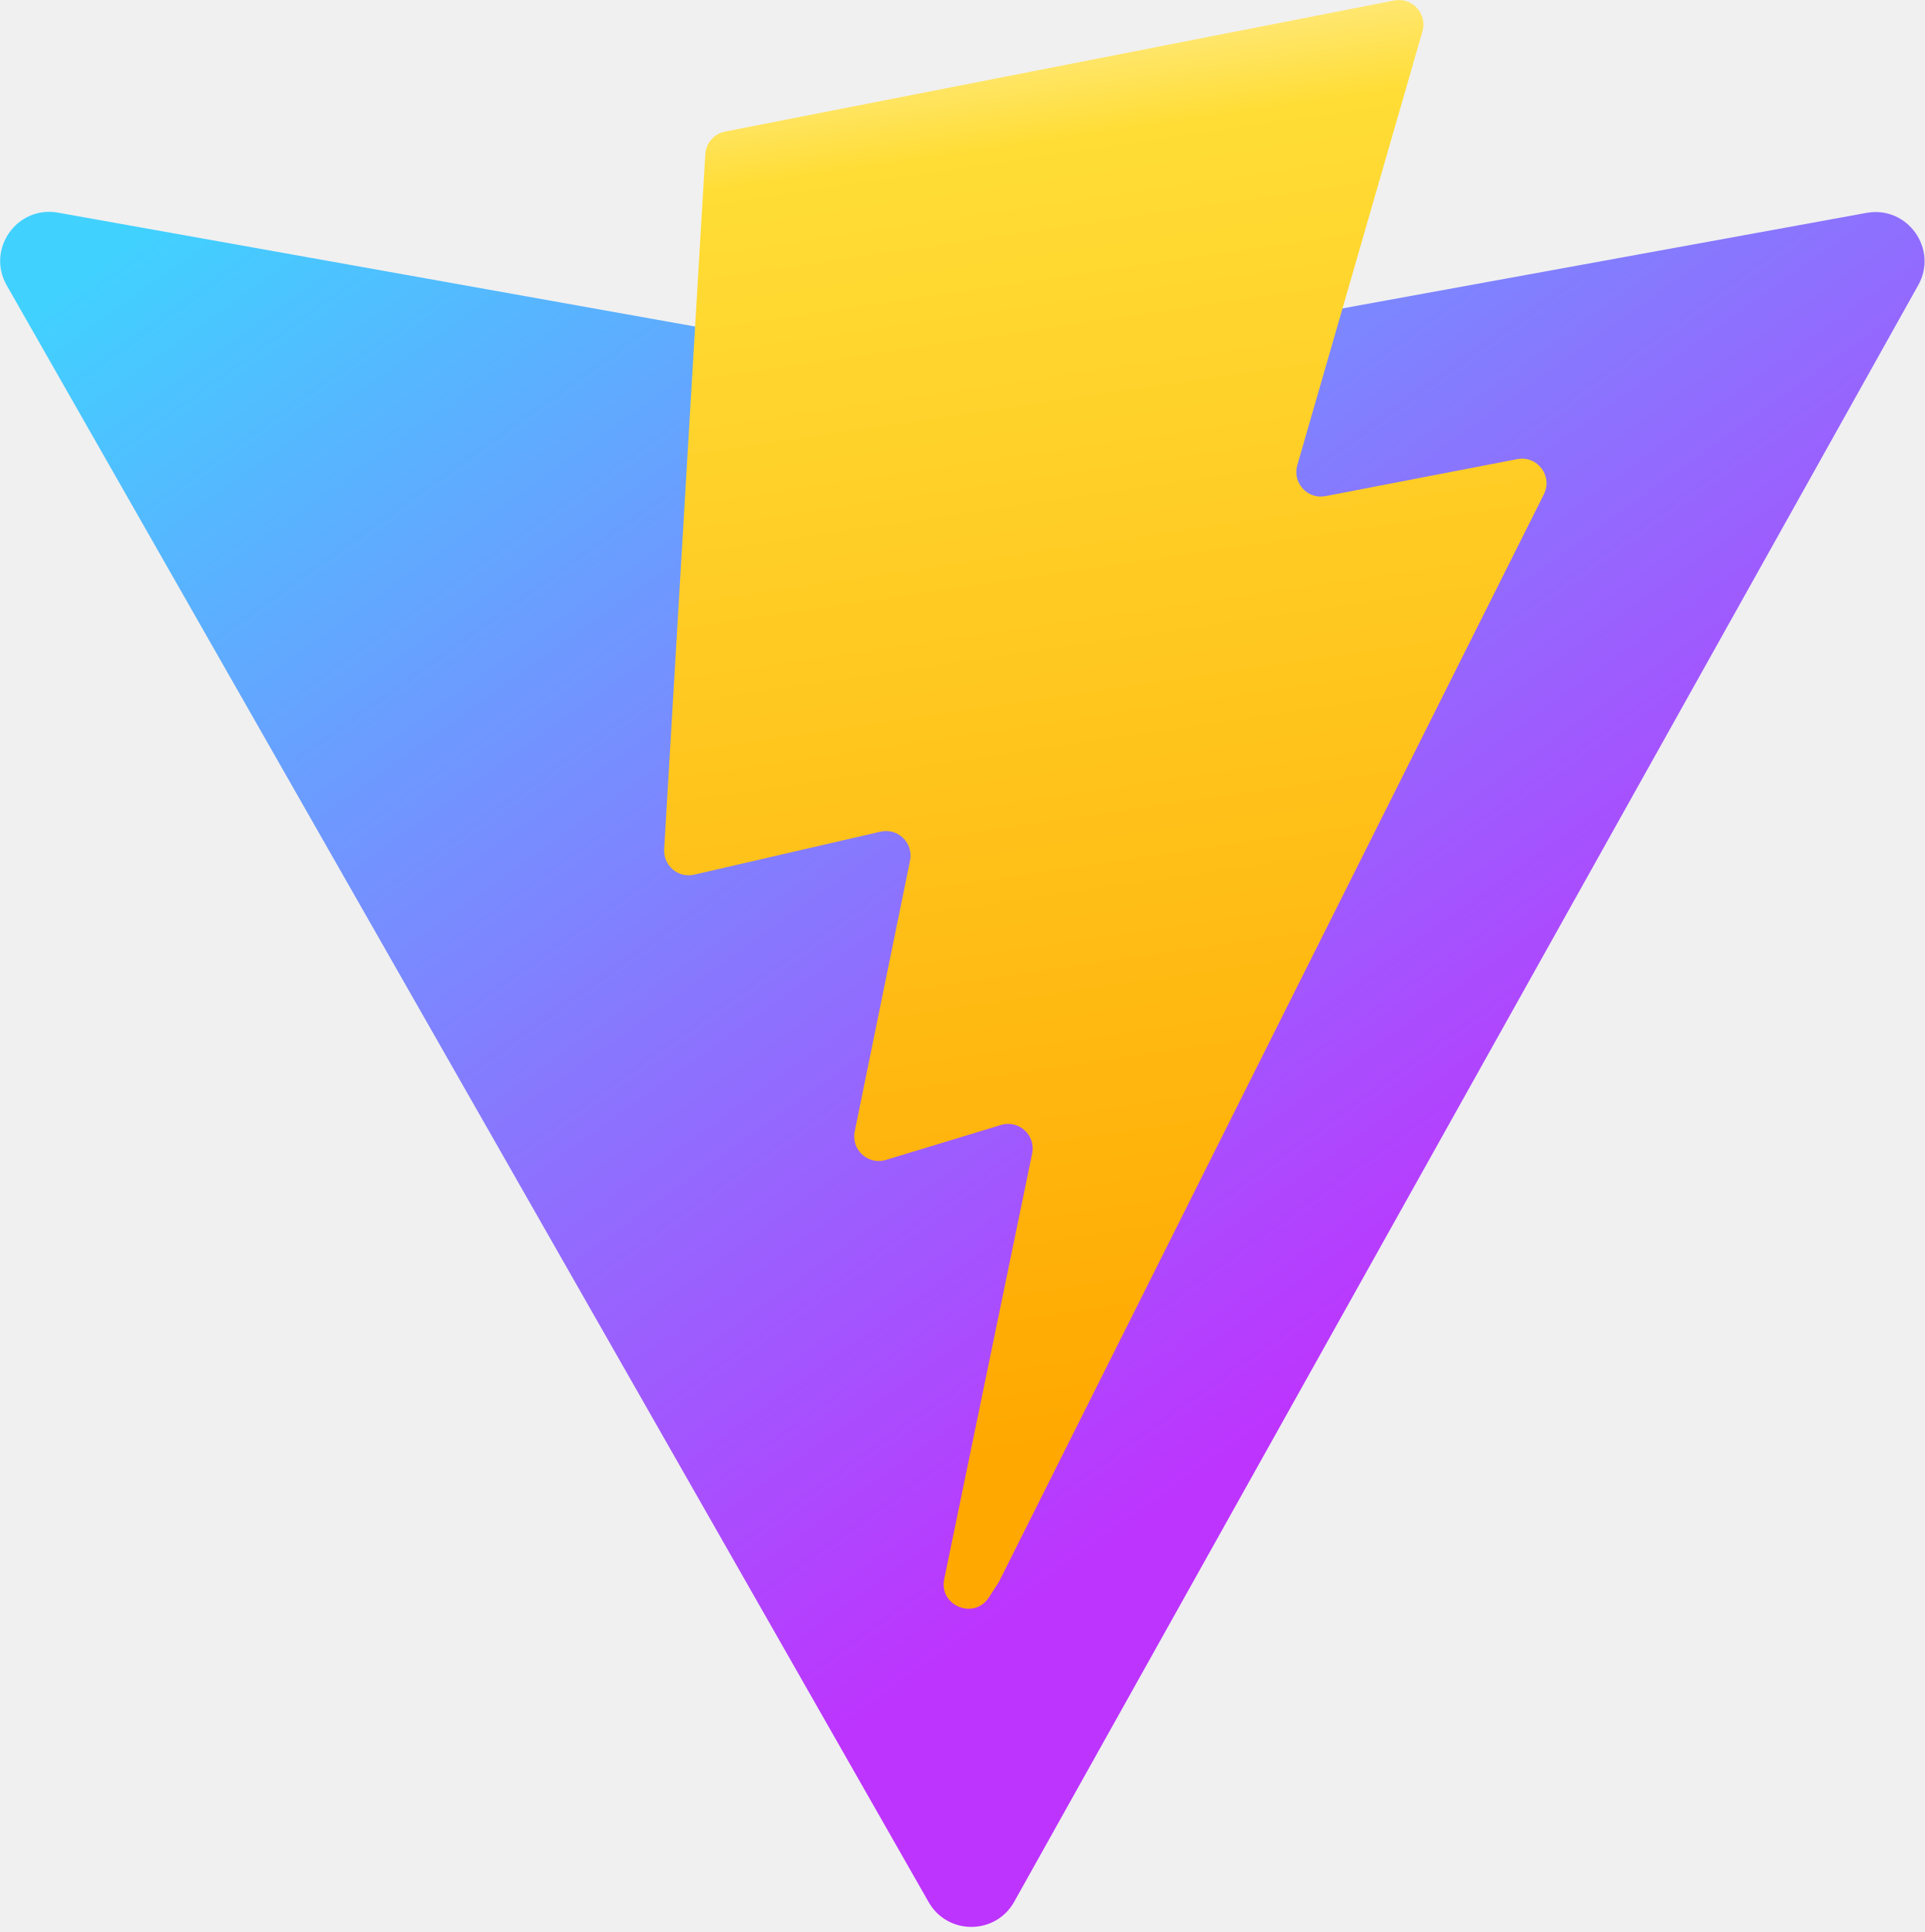
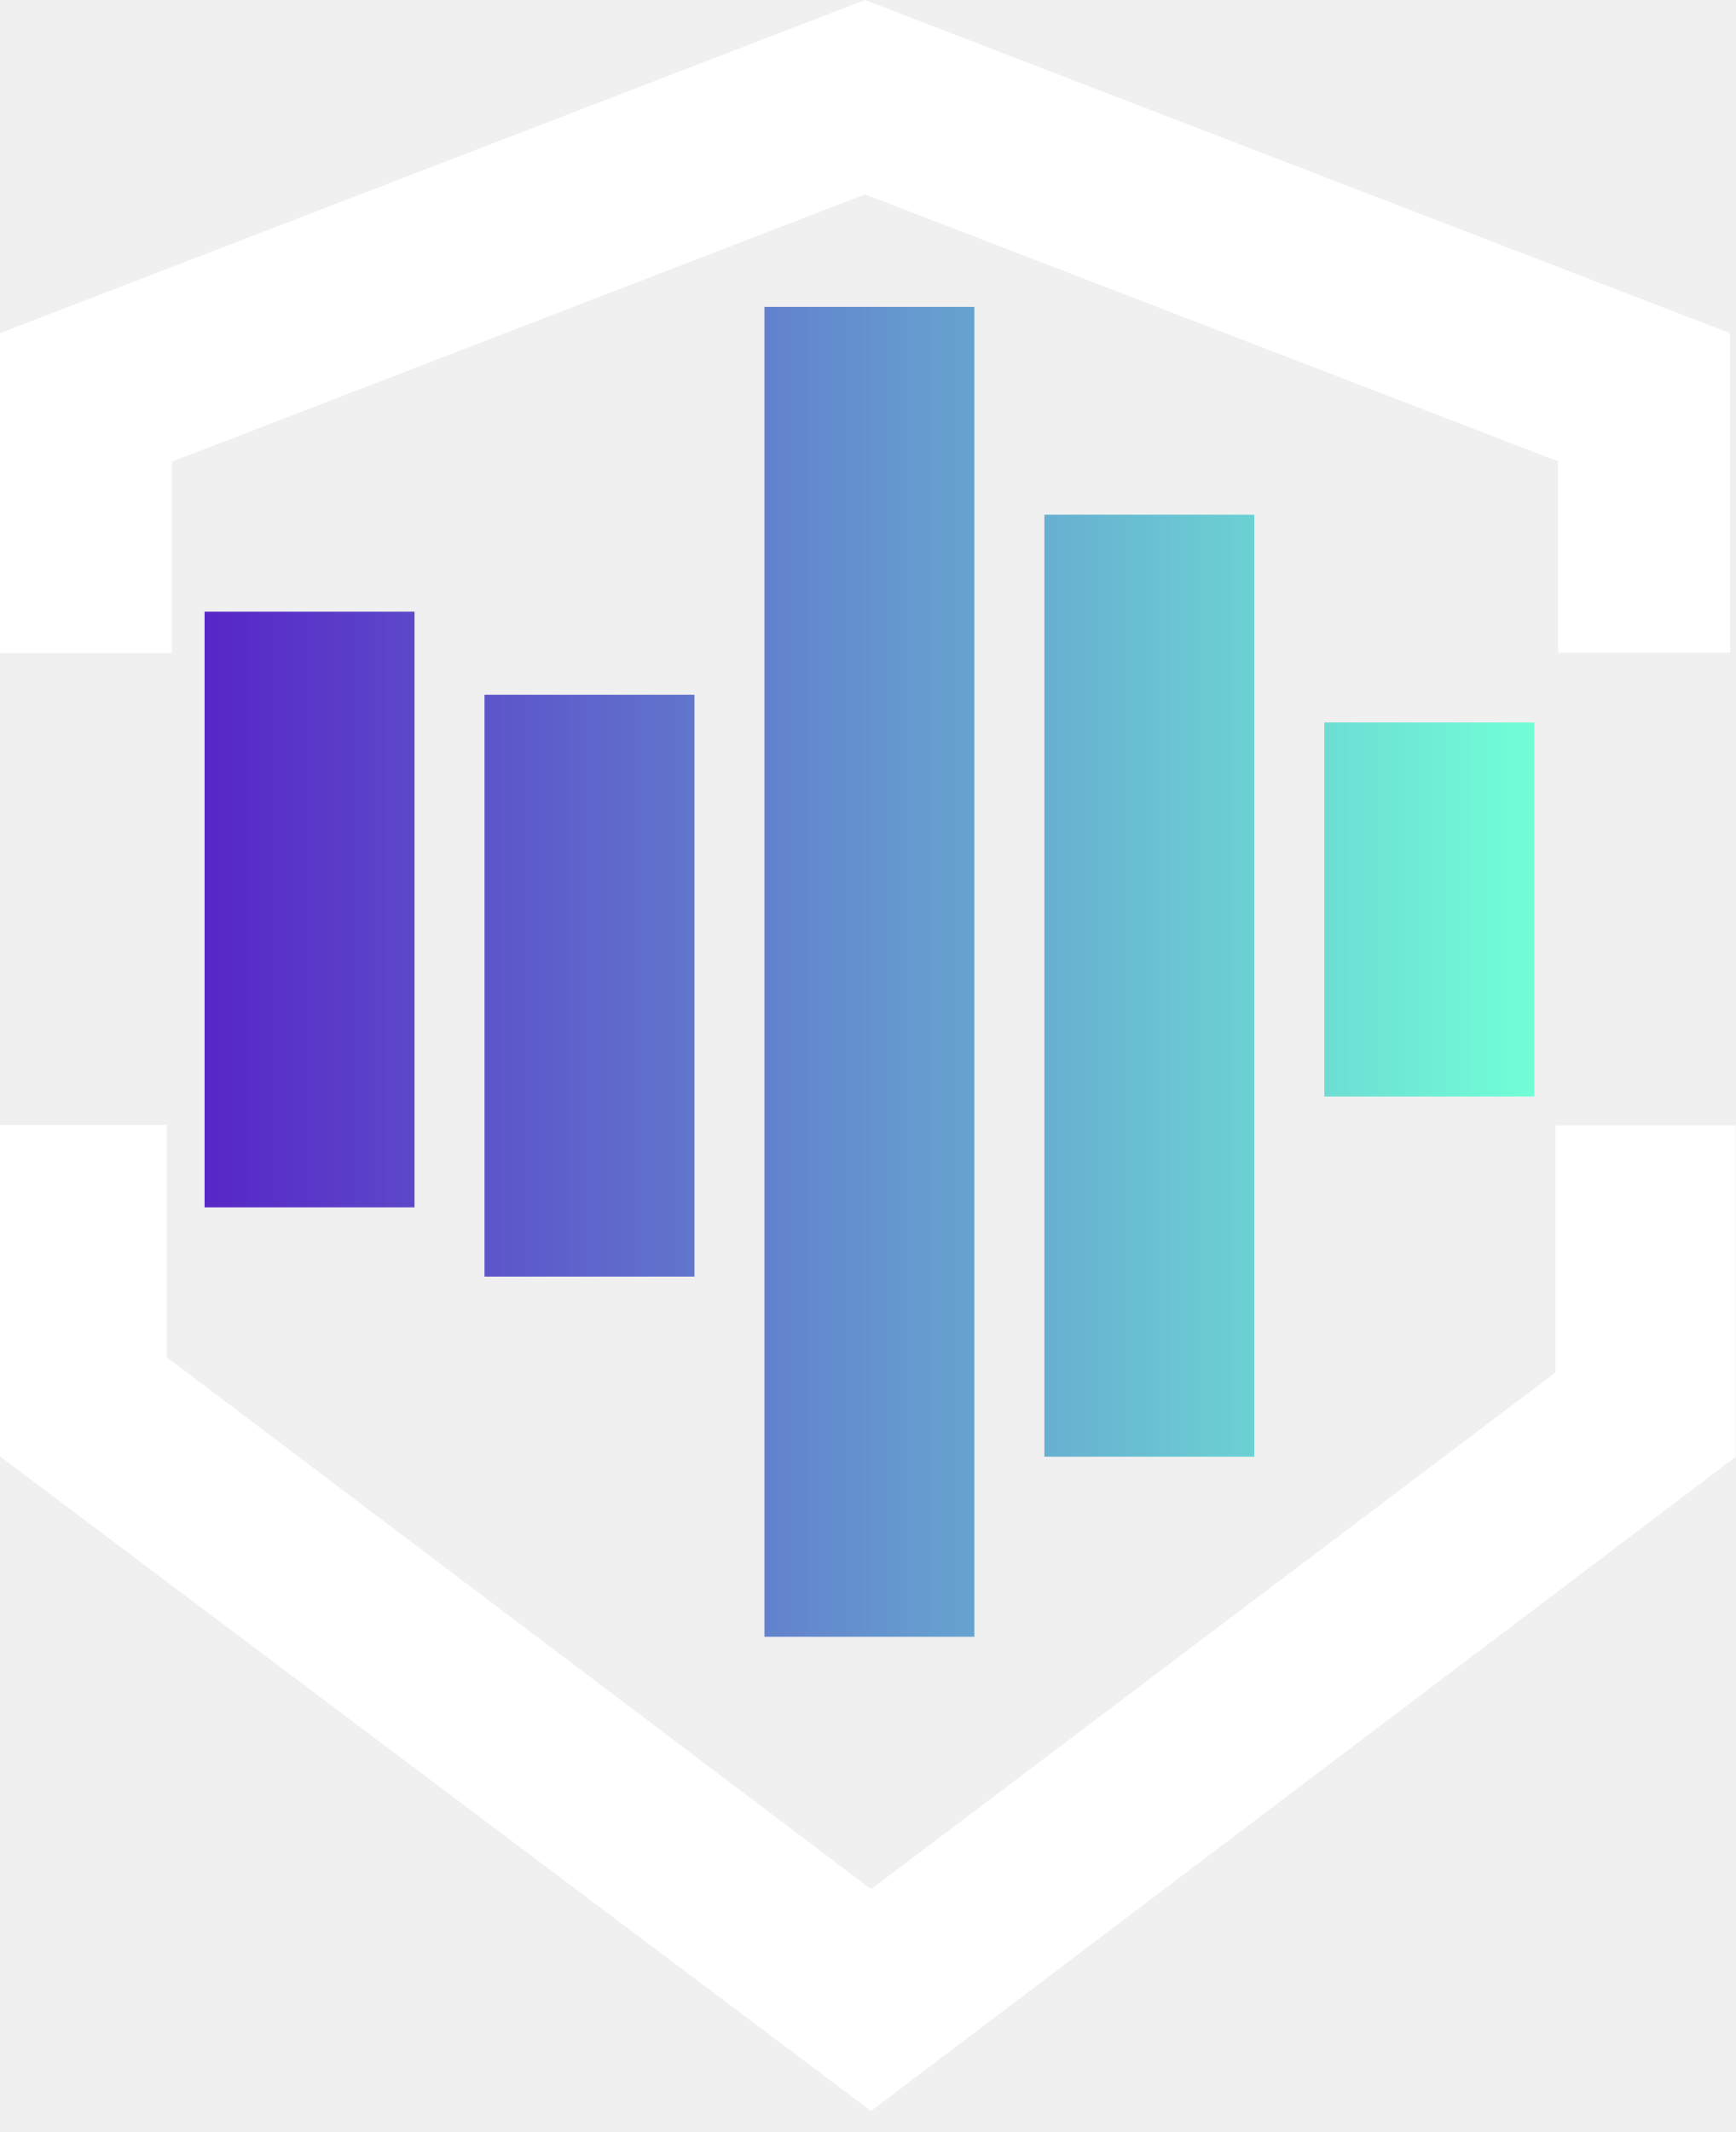
- <svg xmlns="http://www.w3.org/2000/svg" aria-hidden="true" role="img" class="iconify iconify--logos" width="31.88" height="32" preserveAspectRatio="xMidYMid meet" viewBox="0 0 256 257">
+ <svg xmlns="http://www.w3.org/2000/svg" width="57" height="70" viewBox="0 0 57 70" fill="none">
+   <path d="M28.595 69.316L57 47.831V36.948H51.077V45.065L28.606 62.027L5.475 44.561V36.937H0V47.819L28.595 69.305V69.316Z" fill="white" />
+   <path d="M0 10.939L28.405 0L56.81 10.939V21.43H51.167V15.149L28.405 6.382L5.643 15.16V21.441H0V10.939Z" fill="white" />
+   <path d="M31.997 10.076H25.103V53.741H31.997V10.076Z" fill="url(#paint0_linear_436_1219)" />
+   <path d="M22.805 22.812H15.91V41.915H22.805V22.812Z" fill="url(#paint1_linear_436_1219)" />
+   <path d="M43.488 23.721H50.383V36.002H43.488V23.721Z" fill="url(#paint2_linear_436_1219)" />
+   <path d="M13.612 20.083H6.718V39.641H13.612V20.083Z" fill="url(#paint3_linear_436_1219)" />
+   <path d="M34.296 16.899H41.19V47.828H34.296V16.899Z" fill="url(#paint4_linear_436_1219)" />
  <defs>
-     <linearGradient id="IconifyId1813088fe1fbc01fb466" x1="-.828%" x2="57.636%" y1="7.652%" y2="78.411%">
-       <stop offset="0%" stop-color="#41D1FF" />
-       <stop offset="100%" stop-color="#BD34FE" />
+     <linearGradient id="paint0_linear_436_1219" x1="6.718" y1="26.626" x2="50.383" y2="26.626" gradientUnits="userSpaceOnUse">
+       <stop stop-color="#5726C7" />
+       <stop offset="1" stop-color="#71FFD6" />
    </linearGradient>
-     <linearGradient id="IconifyId1813088fe1fbc01fb467" x1="43.376%" x2="50.316%" y1="2.242%" y2="89.03%">
-       <stop offset="0%" stop-color="#FFEA83" />
-       <stop offset="8.333%" stop-color="#FFDD35" />
-       <stop offset="100%" stop-color="#FFA800" />
+     <linearGradient id="paint1_linear_436_1219" x1="6.718" y1="26.626" x2="50.383" y2="26.626" gradientUnits="userSpaceOnUse">
+       <stop stop-color="#5726C7" />
+       <stop offset="1" stop-color="#71FFD6" />
+     </linearGradient>
+     <linearGradient id="paint2_linear_436_1219" x1="6.718" y1="26.626" x2="50.383" y2="26.626" gradientUnits="userSpaceOnUse">
+       <stop stop-color="#5726C7" />
+       <stop offset="1" stop-color="#71FFD6" />
+     </linearGradient>
+     <linearGradient id="paint3_linear_436_1219" x1="6.718" y1="26.626" x2="50.383" y2="26.626" gradientUnits="userSpaceOnUse">
+       <stop stop-color="#5726C7" />
+       <stop offset="1" stop-color="#71FFD6" />
+     </linearGradient>
+     <linearGradient id="paint4_linear_436_1219" x1="6.718" y1="26.626" x2="50.383" y2="26.626" gradientUnits="userSpaceOnUse">
+       <stop stop-color="#5726C7" />
+       <stop offset="1" stop-color="#71FFD6" />
    </linearGradient>
  </defs>
-   <path fill="url(#IconifyId1813088fe1fbc01fb466)" d="M255.153 37.938L134.897 252.976c-2.483 4.44-8.862 4.466-11.382.048L.875 37.958c-2.746-4.814 1.371-10.646 6.827-9.67l120.385 21.517a6.537 6.537 0 0 0 2.322-.004l117.867-21.483c5.438-.991 9.574 4.796 6.877 9.62Z" />
-   <path fill="url(#IconifyId1813088fe1fbc01fb467)" d="M185.432.063L96.44 17.501a3.268 3.268 0 0 0-2.634 3.014l-5.474 92.456a3.268 3.268 0 0 0 3.997 3.378l24.777-5.718c2.318-.535 4.413 1.507 3.936 3.838l-7.361 36.047c-.495 2.426 1.782 4.5 4.151 3.78l15.304-4.649c2.372-.72 4.652 1.36 4.15 3.788l-11.698 56.621c-.732 3.542 3.979 5.473 5.943 2.437l1.313-2.028l72.516-144.72c1.215-2.423-.88-5.186-3.54-4.672l-25.505 4.922c-2.396.462-4.435-1.77-3.759-4.114l16.646-57.705c.677-2.35-1.37-4.583-3.769-4.113Z" />
</svg>
